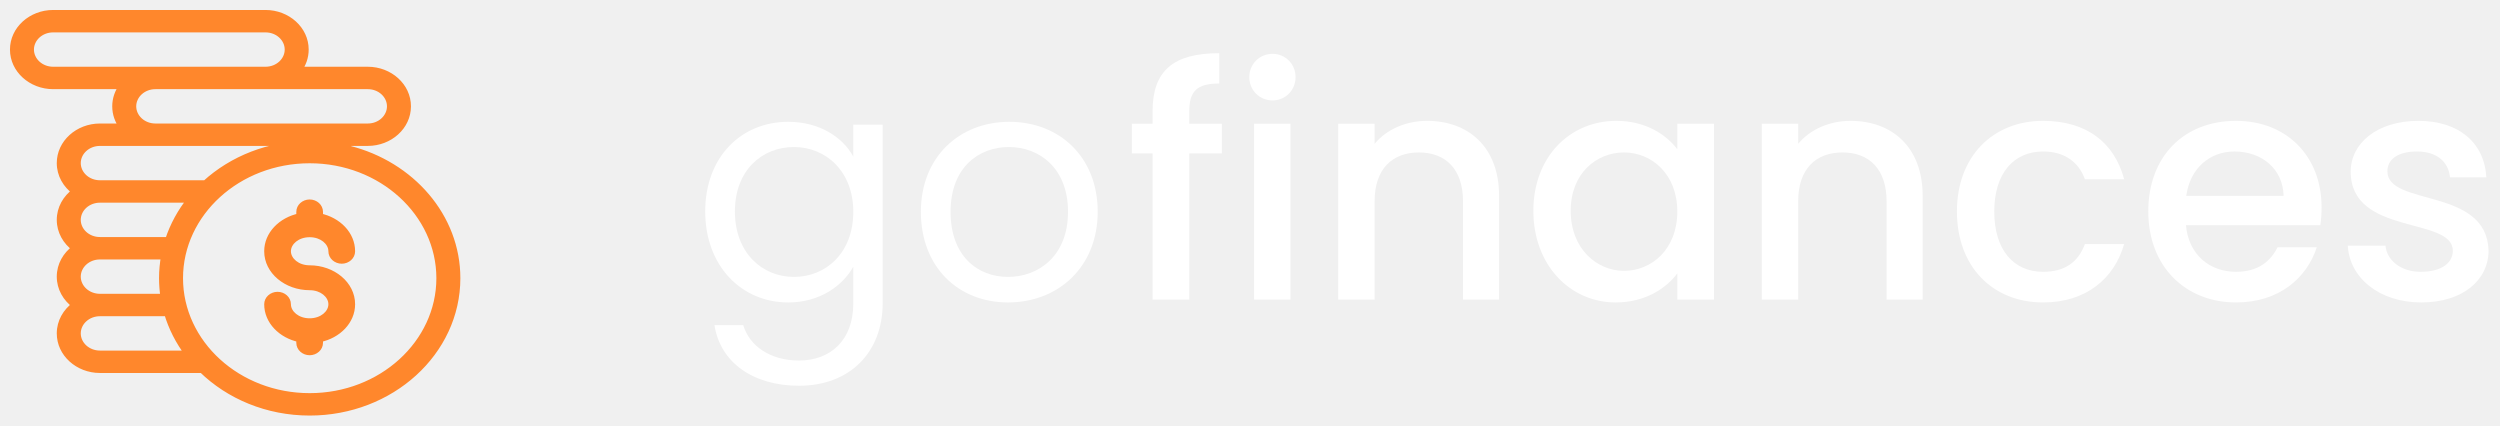
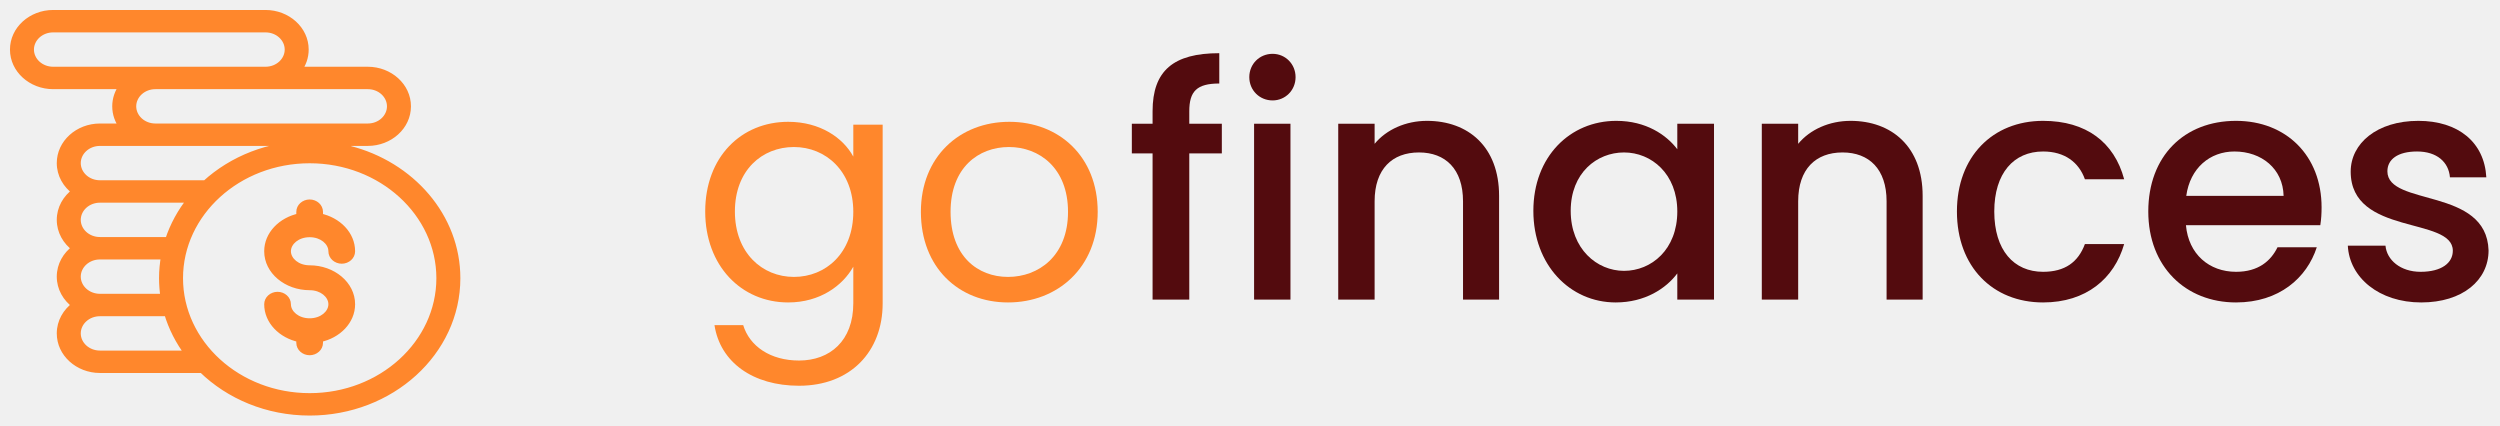
<svg xmlns="http://www.w3.org/2000/svg" width="188" height="32" viewBox="0 0 188 32" fill="none">
  <path fill-rule="evenodd" clip-rule="evenodd" d="M25.959 10.723C26.072 10.874 26.169 11.036 26.249 11.208C30.926 12.388 34.369 16.296 34.369 20.921C34.369 26.479 29.398 31 23.289 31C20.1 31 17.221 29.767 15.198 27.798H7.517C5.864 27.798 4.519 26.575 4.519 25.071C4.519 24.207 4.963 23.437 5.654 22.937C4.963 22.437 4.519 21.666 4.519 20.802C4.519 19.939 4.963 19.168 5.654 18.668C4.963 18.168 4.519 17.397 4.519 16.534C4.519 15.67 4.963 14.899 5.654 14.399C4.963 13.899 4.519 13.129 4.519 12.265C4.519 10.761 5.864 9.538 7.517 9.538H9.217C8.885 9.099 8.69 8.568 8.69 7.996C8.69 7.424 8.885 6.893 9.217 6.455H3.998C2.345 6.455 1 5.231 1 3.727C1 2.223 2.345 1 3.998 1H19.965C21.618 1 22.963 2.223 22.963 3.727C22.963 4.299 22.768 4.83 22.437 5.269H27.656C29.309 5.269 30.654 6.492 30.654 7.996C30.654 9.5 29.309 10.723 27.656 10.723H25.959ZM29.35 7.996C29.35 7.146 28.59 6.455 27.656 6.455H11.688C10.754 6.455 9.994 7.146 9.994 7.996C9.994 8.846 10.754 9.538 11.688 9.538H23.485H27.656C28.59 9.538 29.35 8.846 29.35 7.996ZM2.303 3.727C2.303 4.577 3.064 5.269 3.998 5.269H19.965C20.9 5.269 21.66 4.577 21.66 3.727C21.66 2.877 20.9 2.186 19.965 2.186H3.998C3.064 2.186 2.303 2.877 2.303 3.727ZM23.485 10.723H7.517C6.583 10.723 5.823 11.415 5.823 12.265C5.823 13.115 6.583 13.806 7.517 13.806H15.449C17.456 11.976 20.23 10.842 23.289 10.842C23.604 10.842 23.916 10.855 24.224 10.878C23.999 10.779 23.747 10.723 23.485 10.723ZM14.335 14.992H7.517C6.583 14.992 5.823 15.684 5.823 16.534C5.823 17.384 6.583 18.075 7.517 18.075H12.66C13.024 16.954 13.595 15.914 14.335 14.992ZM12.361 19.261H7.517C6.583 19.261 5.823 19.952 5.823 20.802C5.823 21.652 6.583 22.344 7.517 22.344H12.321C12.248 21.879 12.21 21.404 12.21 20.921C12.21 20.355 12.262 19.801 12.361 19.261ZM5.823 25.071C5.823 25.921 6.583 26.613 7.517 26.613H14.151C13.45 25.684 12.916 24.645 12.587 23.53H7.517C6.583 23.53 5.823 24.221 5.823 25.071ZM13.513 20.921C13.513 25.825 17.899 29.814 23.289 29.814C28.68 29.814 33.065 25.825 33.065 20.921C33.065 16.017 28.68 12.028 23.289 12.028C17.899 12.028 13.513 16.017 13.513 20.921ZM21.627 18.895C21.627 19.615 22.371 20.201 23.286 20.201C25.033 20.201 26.454 21.403 26.454 22.88C26.454 24.137 25.424 25.194 24.04 25.481V25.778C24.04 26.157 23.703 26.464 23.286 26.464C22.87 26.464 22.532 26.157 22.532 25.778V25.481C21.148 25.194 20.118 24.137 20.118 22.88C20.118 22.501 20.456 22.194 20.873 22.194C21.289 22.194 21.627 22.501 21.627 22.88C21.627 23.6 22.371 24.186 23.286 24.186C24.201 24.186 24.945 23.6 24.945 22.88C24.945 22.159 24.201 21.573 23.286 21.573C21.539 21.573 20.118 20.372 20.118 18.895C20.118 17.637 21.148 16.58 22.532 16.293V15.936C22.532 15.557 22.87 15.25 23.286 15.25C23.703 15.25 24.04 15.557 24.04 15.936V16.293C25.424 16.58 26.454 17.637 26.454 18.895C26.454 19.273 26.116 19.581 25.7 19.581C25.283 19.581 24.945 19.273 24.945 18.895C24.945 18.174 24.201 17.588 23.286 17.588C22.371 17.588 21.627 18.174 21.627 18.895Z" fill="#FF872C" />
  <path d="M26.249 11.208L26.022 11.312L26.072 11.421L26.187 11.45L26.249 11.208ZM25.959 10.723V10.473H25.458L25.759 10.874L25.959 10.723ZM15.198 27.798L15.372 27.619L15.3 27.548H15.198V27.798ZM5.654 22.937L5.801 23.139L6.081 22.937L5.801 22.734L5.654 22.937ZM5.654 18.668L5.801 18.87L6.081 18.668L5.801 18.465L5.654 18.668ZM5.654 14.399L5.801 14.602L6.081 14.399L5.801 14.197L5.654 14.399ZM9.217 9.538V9.788H9.72L9.416 9.387L9.217 9.538ZM9.217 6.455L9.416 6.605L9.719 6.205H9.217V6.455ZM22.437 5.269L22.237 5.118L21.934 5.519H22.437V5.269ZM15.449 13.806V14.056H15.546L15.617 13.991L15.449 13.806ZM24.224 10.878L24.205 11.127L24.325 10.649L24.224 10.878ZM14.335 14.992L14.53 15.149L14.857 14.742H14.335V14.992ZM12.66 18.075V18.325H12.842L12.898 18.152L12.66 18.075ZM12.361 19.261L12.607 19.306L12.661 19.011H12.361V19.261ZM12.321 22.344V22.594H12.613L12.568 22.305L12.321 22.344ZM14.151 26.613V26.863H14.652L14.35 26.462L14.151 26.613ZM12.587 23.53L12.827 23.459L12.774 23.28H12.587V23.53ZM24.04 25.481L23.99 25.236L23.79 25.278V25.481H24.04ZM22.532 25.481H22.782V25.278L22.583 25.236L22.532 25.481ZM22.532 16.293L22.583 16.538L22.782 16.497V16.293H22.532ZM24.04 16.293H23.79V16.497L23.99 16.538L24.04 16.293ZM26.476 11.103C26.389 10.915 26.282 10.737 26.159 10.573L25.759 10.874C25.862 11.01 25.95 11.157 26.022 11.312L26.476 11.103ZM34.619 20.921C34.619 16.164 31.08 12.169 26.31 10.965L26.187 11.45C30.771 12.607 34.119 16.427 34.119 20.921H34.619ZM23.289 31.25C29.514 31.25 34.619 26.638 34.619 20.921H34.119C34.119 26.319 29.283 30.75 23.289 30.75V31.25ZM15.024 27.977C17.094 29.992 20.035 31.25 23.289 31.25V30.75C20.164 30.75 17.349 29.542 15.372 27.619L15.024 27.977ZM7.517 28.048H15.198V27.548H7.517V28.048ZM4.269 25.071C4.269 26.735 5.749 28.048 7.517 28.048V27.548C5.98 27.548 4.769 26.415 4.769 25.071H4.269ZM5.508 22.734C4.76 23.276 4.269 24.118 4.269 25.071H4.769C4.769 24.297 5.167 23.598 5.801 23.139L5.508 22.734ZM4.269 20.802C4.269 21.756 4.76 22.598 5.508 23.139L5.801 22.734C5.167 22.275 4.769 21.576 4.769 20.802H4.269ZM5.508 18.465C4.76 19.007 4.269 19.849 4.269 20.802H4.769C4.769 20.028 5.167 19.329 5.801 18.87L5.508 18.465ZM4.269 16.534C4.269 17.487 4.76 18.329 5.508 18.87L5.801 18.465C5.167 18.007 4.769 17.308 4.769 16.534H4.269ZM5.508 14.197C4.76 14.738 4.269 15.58 4.269 16.534H4.769C4.769 15.759 5.167 15.06 5.801 14.602L5.508 14.197ZM4.269 12.265C4.269 13.218 4.76 14.06 5.508 14.602L5.801 14.197C5.167 13.738 4.769 13.039 4.769 12.265H4.269ZM7.517 9.288C5.749 9.288 4.269 10.601 4.269 12.265H4.769C4.769 10.921 5.98 9.788 7.517 9.788V9.288ZM9.217 9.288H7.517V9.788H9.217V9.288ZM8.44 7.996C8.44 8.626 8.655 9.209 9.018 9.688L9.416 9.387C9.115 8.988 8.94 8.509 8.94 7.996H8.44ZM9.018 6.304C8.655 6.783 8.44 7.366 8.44 7.996H8.94C8.94 7.483 9.115 7.004 9.416 6.605L9.018 6.304ZM3.998 6.705H9.217V6.205H3.998V6.705ZM0.75 3.727C0.75 5.391 2.23 6.705 3.998 6.705V6.205C2.46 6.205 1.25 5.071 1.25 3.727H0.75ZM3.998 0.75C2.23 0.75 0.75 2.064 0.75 3.727H1.25C1.25 2.383 2.46 1.25 3.998 1.25V0.75ZM19.965 0.75H3.998V1.25H19.965V0.75ZM23.213 3.727C23.213 2.064 21.734 0.75 19.965 0.75V1.25C21.503 1.25 22.713 2.383 22.713 3.727H23.213ZM22.636 5.42C22.998 4.94 23.213 4.357 23.213 3.727H22.713C22.713 4.241 22.539 4.719 22.237 5.118L22.636 5.42ZM27.656 5.019H22.437V5.519H27.656V5.019ZM30.904 7.996C30.904 6.332 29.424 5.019 27.656 5.019V5.519C29.194 5.519 30.404 6.652 30.404 7.996H30.904ZM27.656 10.973C29.424 10.973 30.904 9.66 30.904 7.996H30.404C30.404 9.34 29.194 10.473 27.656 10.473V10.973ZM25.959 10.973H27.656V10.473H25.959V10.973ZM27.656 6.705C28.475 6.705 29.1 7.306 29.1 7.996H29.6C29.6 6.986 28.706 6.205 27.656 6.205V6.705ZM11.688 6.705H27.656V6.205H11.688V6.705ZM10.244 7.996C10.244 7.306 10.869 6.705 11.688 6.705V6.205C10.639 6.205 9.744 6.986 9.744 7.996H10.244ZM11.688 9.288C10.869 9.288 10.244 8.686 10.244 7.996H9.744C9.744 9.006 10.639 9.788 11.688 9.788V9.288ZM23.485 9.288H11.688V9.788H23.485V9.288ZM27.656 9.288H23.485V9.788H27.656V9.288ZM29.1 7.996C29.1 8.686 28.475 9.288 27.656 9.288V9.788C28.706 9.788 29.6 9.006 29.6 7.996H29.1ZM3.998 5.019C3.179 5.019 2.553 4.417 2.553 3.727H2.053C2.053 4.737 2.948 5.519 3.998 5.519V5.019ZM19.965 5.019H3.998V5.519H19.965V5.019ZM21.41 3.727C21.41 4.417 20.785 5.019 19.965 5.019V5.519C21.015 5.519 21.91 4.737 21.91 3.727H21.41ZM19.965 2.436C20.785 2.436 21.41 3.037 21.41 3.727H21.91C21.91 2.718 21.015 1.936 19.965 1.936V2.436ZM3.998 2.436H19.965V1.936H3.998V2.436ZM2.553 3.727C2.553 3.037 3.179 2.436 3.998 2.436V1.936C2.948 1.936 2.053 2.718 2.053 3.727H2.553ZM7.517 10.973H23.485V10.473H7.517V10.973ZM6.073 12.265C6.073 11.575 6.698 10.973 7.517 10.973V10.473C6.468 10.473 5.573 11.255 5.573 12.265H6.073ZM7.517 13.556C6.698 13.556 6.073 12.955 6.073 12.265H5.573C5.573 13.275 6.468 14.056 7.517 14.056V13.556ZM15.449 13.556H7.517V14.056H15.449V13.556ZM23.289 10.592C20.168 10.592 17.334 11.749 15.28 13.622L15.617 13.991C17.578 12.203 20.292 11.092 23.289 11.092V10.592ZM24.243 10.629C23.929 10.605 23.611 10.592 23.289 10.592V11.092C23.598 11.092 23.903 11.104 24.205 11.127L24.243 10.629ZM23.485 10.973C23.712 10.973 23.929 11.021 24.123 11.107L24.325 10.649C24.068 10.536 23.782 10.473 23.485 10.473V10.973ZM7.517 15.242H14.335V14.742H7.517V15.242ZM6.073 16.534C6.073 15.843 6.698 15.242 7.517 15.242V14.742C6.468 14.742 5.573 15.524 5.573 16.534H6.073ZM7.517 17.825C6.698 17.825 6.073 17.224 6.073 16.534H5.573C5.573 17.543 6.468 18.325 7.517 18.325V17.825ZM12.66 17.825H7.517V18.325H12.66V17.825ZM14.14 14.836C13.383 15.78 12.796 16.847 12.422 17.998L12.898 18.152C13.252 17.061 13.809 16.048 14.53 15.149L14.14 14.836ZM7.517 19.511H12.361V19.011H7.517V19.511ZM6.073 20.802C6.073 20.112 6.698 19.511 7.517 19.511V19.011C6.468 19.011 5.573 19.793 5.573 20.802H6.073ZM7.517 22.094C6.698 22.094 6.073 21.492 6.073 20.802H5.573C5.573 21.812 6.468 22.594 7.517 22.594V22.094ZM12.321 22.094H7.517V22.594H12.321V22.094ZM11.96 20.921C11.96 21.417 11.999 21.905 12.074 22.382L12.568 22.305C12.497 21.853 12.46 21.391 12.46 20.921H11.96ZM12.115 19.216C12.014 19.771 11.96 20.34 11.96 20.921H12.46C12.46 20.371 12.511 19.832 12.607 19.306L12.115 19.216ZM7.517 26.363C6.698 26.363 6.073 25.761 6.073 25.071H5.573C5.573 26.081 6.468 26.863 7.517 26.863V26.363ZM14.151 26.363H7.517V26.863H14.151V26.363ZM12.347 23.6C12.685 24.746 13.233 25.812 13.951 26.763L14.35 26.462C13.667 25.557 13.147 24.544 12.827 23.459L12.347 23.6ZM7.517 23.78H12.587V23.28H7.517V23.78ZM6.073 25.071C6.073 24.381 6.698 23.78 7.517 23.78V23.28C6.468 23.28 5.573 24.061 5.573 25.071H6.073ZM23.289 29.564C18.014 29.564 13.763 25.665 13.763 20.921H13.263C13.263 25.985 17.784 30.064 23.289 30.064V29.564ZM32.815 20.921C32.815 25.665 28.564 29.564 23.289 29.564V30.064C28.795 30.064 33.315 25.985 33.315 20.921H32.815ZM23.289 12.278C28.564 12.278 32.815 16.177 32.815 20.921H33.315C33.315 15.857 28.795 11.778 23.289 11.778V12.278ZM13.763 20.921C13.763 16.177 18.014 12.278 23.289 12.278V11.778C17.784 11.778 13.263 15.857 13.263 20.921H13.763ZM23.286 19.951C22.45 19.951 21.877 19.424 21.877 18.895H21.377C21.377 19.805 22.292 20.451 23.286 20.451V19.951ZM26.704 22.88C26.704 21.227 25.13 19.951 23.286 19.951V20.451C24.936 20.451 26.204 21.578 26.204 22.88H26.704ZM24.091 25.726C25.559 25.422 26.704 24.285 26.704 22.88H26.204C26.204 23.989 25.289 24.967 23.99 25.236L24.091 25.726ZM24.29 25.778V25.481H23.79V25.778H24.29ZM23.286 26.714C23.818 26.714 24.29 26.316 24.29 25.778H23.79C23.79 25.997 23.587 26.214 23.286 26.214V26.714ZM22.282 25.778C22.282 26.316 22.754 26.714 23.286 26.714V26.214C22.985 26.214 22.782 25.997 22.782 25.778H22.282ZM22.282 25.481V25.778H22.782V25.481H22.282ZM19.868 22.88C19.868 24.285 21.013 25.422 22.481 25.726L22.583 25.236C21.283 24.967 20.368 23.989 20.368 22.88H19.868ZM20.873 21.944C20.341 21.944 19.868 22.341 19.868 22.88H20.368C20.368 22.661 20.571 22.444 20.873 22.444V21.944ZM21.877 22.88C21.877 22.341 21.404 21.944 20.873 21.944V22.444C21.174 22.444 21.377 22.661 21.377 22.88H21.877ZM23.286 23.936C22.45 23.936 21.877 23.41 21.877 22.88H21.377C21.377 23.791 22.292 24.436 23.286 24.436V23.936ZM24.695 22.88C24.695 23.41 24.122 23.936 23.286 23.936V24.436C24.28 24.436 25.195 23.791 25.195 22.88H24.695ZM23.286 21.823C24.122 21.823 24.695 22.35 24.695 22.88H25.195C25.195 21.969 24.28 21.323 23.286 21.323V21.823ZM19.868 18.895C19.868 20.547 21.442 21.823 23.286 21.823V21.323C21.637 21.323 20.368 20.196 20.368 18.895H19.868ZM22.481 16.048C21.013 16.353 19.868 17.489 19.868 18.895H20.368C20.368 17.785 21.283 16.807 22.583 16.538L22.481 16.048ZM22.282 15.936V16.293H22.782V15.936H22.282ZM23.286 15C22.754 15 22.282 15.397 22.282 15.936H22.782C22.782 15.717 22.985 15.5 23.286 15.5V15ZM24.29 15.936C24.29 15.397 23.818 15 23.286 15V15.5C23.587 15.5 23.79 15.717 23.79 15.936H24.29ZM24.29 16.293V15.936H23.79V16.293H24.29ZM26.704 18.895C26.704 17.489 25.559 16.353 24.091 16.048L23.99 16.538C25.289 16.807 26.204 17.785 26.204 18.895H26.704ZM25.7 19.831C26.232 19.831 26.704 19.433 26.704 18.895H26.204C26.204 19.113 26.001 19.331 25.7 19.331V19.831ZM24.695 18.895C24.695 19.433 25.168 19.831 25.7 19.831V19.331C25.398 19.331 25.195 19.113 25.195 18.895H24.695ZM23.286 17.838C24.122 17.838 24.695 18.364 24.695 18.895H25.195C25.195 17.984 24.28 17.338 23.286 17.338V17.838ZM21.877 18.895C21.877 18.364 22.45 17.838 23.286 17.838V17.338C22.292 17.338 21.377 17.984 21.377 18.895H21.877Z" fill="#FF872C" />
-   <path d="M53.032 15.904C53.032 19.984 55.744 22.744 59.272 22.744C61.672 22.744 63.376 21.472 64.168 20.056V22.816C64.168 25.624 62.416 27.112 60.088 27.112C57.928 27.112 56.368 26.032 55.888 24.448H53.728C54.16 27.256 56.632 29.008 60.088 29.008C63.952 29.008 66.376 26.44 66.376 22.816V9.376H64.168V11.776C63.4 10.36 61.672 9.16 59.272 9.16C55.744 9.16 53.032 11.8 53.032 15.904ZM64.168 15.928C64.168 19.024 62.104 20.824 59.704 20.824C57.304 20.824 55.264 19 55.264 15.904C55.264 12.808 57.304 11.056 59.704 11.056C62.104 11.056 64.168 12.88 64.168 15.928Z" fill="white" />
-   <path d="M82.547 15.928C82.547 11.776 79.643 9.16 75.899 9.16C72.179 9.16 69.251 11.776 69.251 15.928C69.251 20.104 72.083 22.744 75.803 22.744C79.547 22.744 82.547 20.104 82.547 15.928ZM71.483 15.928C71.483 12.616 73.571 11.056 75.875 11.056C78.131 11.056 80.315 12.616 80.315 15.928C80.315 19.264 78.083 20.824 75.803 20.824C73.523 20.824 71.483 19.264 71.483 15.928Z" fill="white" />
-   <path d="M86.674 22.528H89.434V11.536H91.882V9.304H89.434V8.368C89.434 6.856 90.01 6.28 91.69 6.28V4C88.234 4 86.674 5.32 86.674 8.368V9.304H85.114V11.536H86.674V22.528Z" fill="white" />
-   <path d="M94.307 22.528H97.043V9.304H94.307V22.528ZM95.699 7.552C96.659 7.552 97.427 6.784 97.427 5.8C97.427 4.816 96.659 4.048 95.699 4.048C94.715 4.048 93.947 4.816 93.947 5.8C93.947 6.784 94.715 7.552 95.699 7.552Z" fill="white" />
-   <path d="M110.019 22.528H112.731V14.728C112.731 11.032 110.403 9.088 107.307 9.088C105.723 9.088 104.259 9.736 103.371 10.816V9.304H100.635V22.528H103.371V15.136C103.371 12.712 104.691 11.464 106.707 11.464C108.699 11.464 110.019 12.712 110.019 15.136V22.528Z" fill="white" />
-   <path d="M115.309 15.856C115.309 19.936 118.069 22.744 121.501 22.744C123.709 22.744 125.293 21.688 126.133 20.56V22.528H128.893V9.304H126.133V11.224C125.317 10.144 123.781 9.088 121.549 9.088C118.069 9.088 115.309 11.776 115.309 15.856ZM126.133 15.904C126.133 18.76 124.189 20.368 122.125 20.368C120.085 20.368 118.117 18.712 118.117 15.856C118.117 13 120.085 11.464 122.125 11.464C124.189 11.464 126.133 13.072 126.133 15.904Z" fill="white" />
-   <path d="M141.871 22.528H144.583V14.728C144.583 11.032 142.255 9.088 139.159 9.088C137.575 9.088 136.111 9.736 135.223 10.816V9.304H132.487V22.528H135.223V15.136C135.223 12.712 136.543 11.464 138.559 11.464C140.551 11.464 141.871 12.712 141.871 15.136V22.528Z" fill="white" />
-   <path d="M147.161 15.904C147.161 20.056 149.849 22.744 153.641 22.744C156.881 22.744 158.993 20.944 159.737 18.352H156.785C156.281 19.72 155.273 20.44 153.641 20.44C151.433 20.44 149.969 18.808 149.969 15.904C149.969 13.024 151.433 11.392 153.641 11.392C155.273 11.392 156.329 12.208 156.785 13.48H159.737C158.993 10.696 156.881 9.088 153.641 9.088C149.849 9.088 147.161 11.776 147.161 15.904Z" fill="white" />
-   <path d="M168.031 11.392C170.071 11.392 171.679 12.688 171.727 14.728H164.407C164.695 12.64 166.183 11.392 168.031 11.392ZM174.223 18.592H171.271C170.767 19.624 169.831 20.44 168.151 20.44C166.135 20.44 164.575 19.12 164.383 16.936H174.487C174.559 16.48 174.583 16.048 174.583 15.592C174.583 11.704 171.919 9.088 168.151 9.088C164.239 9.088 161.551 11.752 161.551 15.904C161.551 20.056 164.359 22.744 168.151 22.744C171.391 22.744 173.479 20.896 174.223 18.592Z" fill="white" />
-   <path d="M187.14 18.832C186.996 14.056 179.532 15.544 179.532 12.88C179.532 11.992 180.3 11.392 181.764 11.392C183.252 11.392 184.14 12.184 184.236 13.336H186.972C186.828 10.696 184.86 9.088 181.86 9.088C178.74 9.088 176.772 10.792 176.772 12.904C176.772 17.752 184.452 16.264 184.452 18.856C184.452 19.768 183.612 20.44 182.028 20.44C180.516 20.44 179.484 19.552 179.388 18.472H176.556C176.676 20.872 178.908 22.744 182.076 22.744C185.196 22.744 187.14 21.064 187.14 18.832Z" fill="white" />
+   <path d="M53.032 15.904C53.032 19.984 55.744 22.744 59.272 22.744C61.672 22.744 63.376 21.472 64.168 20.056V22.816C64.168 25.624 62.416 27.112 60.088 27.112C57.928 27.112 56.368 26.032 55.888 24.448H53.728C54.16 27.256 56.632 29.008 60.088 29.008C63.952 29.008 66.376 26.44 66.376 22.816V9.376H64.168V11.776C63.4 10.36 61.672 9.16 59.272 9.16C55.744 9.16 53.032 11.8 53.032 15.904ZM64.168 15.928C64.168 19.024 62.104 20.824 59.704 20.824C57.304 20.824 55.264 19 55.264 15.904C55.264 12.808 57.304 11.056 59.704 11.056C62.104 11.056 64.168 12.88 64.168 15.928Z" fill="#FF872C" />
+   <path d="M82.547 15.928C82.547 11.776 79.643 9.16 75.899 9.16C72.179 9.16 69.251 11.776 69.251 15.928C69.251 20.104 72.083 22.744 75.803 22.744C79.547 22.744 82.547 20.104 82.547 15.928ZM71.483 15.928C71.483 12.616 73.571 11.056 75.875 11.056C78.131 11.056 80.315 12.616 80.315 15.928C80.315 19.264 78.083 20.824 75.803 20.824C73.523 20.824 71.483 19.264 71.483 15.928Z" fill="#FF872C" />
+   <path d="M86.674 22.528H89.434V11.536H91.882V9.304H89.434V8.368C89.434 6.856 90.01 6.28 91.69 6.28V4C88.234 4 86.674 5.32 86.674 8.368V9.304H85.114V11.536H86.674V22.528Z" fill="#530B0E" />
+   <path d="M94.307 22.528H97.043V9.304H94.307V22.528ZM95.699 7.552C96.659 7.552 97.427 6.784 97.427 5.8C97.427 4.816 96.659 4.048 95.699 4.048C94.715 4.048 93.947 4.816 93.947 5.8C93.947 6.784 94.715 7.552 95.699 7.552Z" fill="#530B0E" />
+   <path d="M110.019 22.528H112.731V14.728C112.731 11.032 110.403 9.088 107.307 9.088C105.723 9.088 104.259 9.736 103.371 10.816V9.304H100.635V22.528H103.371V15.136C103.371 12.712 104.691 11.464 106.707 11.464C108.699 11.464 110.019 12.712 110.019 15.136V22.528Z" fill="#530B0E" />
+   <path d="M115.309 15.856C115.309 19.936 118.069 22.744 121.501 22.744C123.709 22.744 125.293 21.688 126.133 20.56V22.528H128.893V9.304H126.133V11.224C125.317 10.144 123.781 9.088 121.549 9.088C118.069 9.088 115.309 11.776 115.309 15.856ZM126.133 15.904C126.133 18.76 124.189 20.368 122.125 20.368C120.085 20.368 118.117 18.712 118.117 15.856C118.117 13 120.085 11.464 122.125 11.464C124.189 11.464 126.133 13.072 126.133 15.904Z" fill="#530B0E" />
+   <path d="M141.871 22.528H144.583V14.728C144.583 11.032 142.255 9.088 139.159 9.088C137.575 9.088 136.111 9.736 135.223 10.816V9.304H132.487V22.528H135.223V15.136C135.223 12.712 136.543 11.464 138.559 11.464C140.551 11.464 141.871 12.712 141.871 15.136V22.528Z" fill="#530B0E" />
+   <path d="M147.161 15.904C147.161 20.056 149.849 22.744 153.641 22.744C156.881 22.744 158.993 20.944 159.737 18.352H156.785C156.281 19.72 155.273 20.44 153.641 20.44C151.433 20.44 149.969 18.808 149.969 15.904C149.969 13.024 151.433 11.392 153.641 11.392C155.273 11.392 156.329 12.208 156.785 13.48H159.737C158.993 10.696 156.881 9.088 153.641 9.088C149.849 9.088 147.161 11.776 147.161 15.904Z" fill="#530B0E" />
+   <path d="M168.031 11.392C170.071 11.392 171.679 12.688 171.727 14.728H164.407C164.695 12.64 166.183 11.392 168.031 11.392ZM174.223 18.592H171.271C170.767 19.624 169.831 20.44 168.151 20.44C166.135 20.44 164.575 19.12 164.383 16.936H174.487C174.559 16.48 174.583 16.048 174.583 15.592C174.583 11.704 171.919 9.088 168.151 9.088C164.239 9.088 161.551 11.752 161.551 15.904C161.551 20.056 164.359 22.744 168.151 22.744C171.391 22.744 173.479 20.896 174.223 18.592Z" fill="#530B0E" />
+   <path d="M187.14 18.832C186.996 14.056 179.532 15.544 179.532 12.88C179.532 11.992 180.3 11.392 181.764 11.392C183.252 11.392 184.14 12.184 184.236 13.336H186.972C186.828 10.696 184.86 9.088 181.86 9.088C178.74 9.088 176.772 10.792 176.772 12.904C176.772 17.752 184.452 16.264 184.452 18.856C184.452 19.768 183.612 20.44 182.028 20.44C180.516 20.44 179.484 19.552 179.388 18.472H176.556C176.676 20.872 178.908 22.744 182.076 22.744C185.196 22.744 187.14 21.064 187.14 18.832Z" fill="#530B0E" />
</svg>
